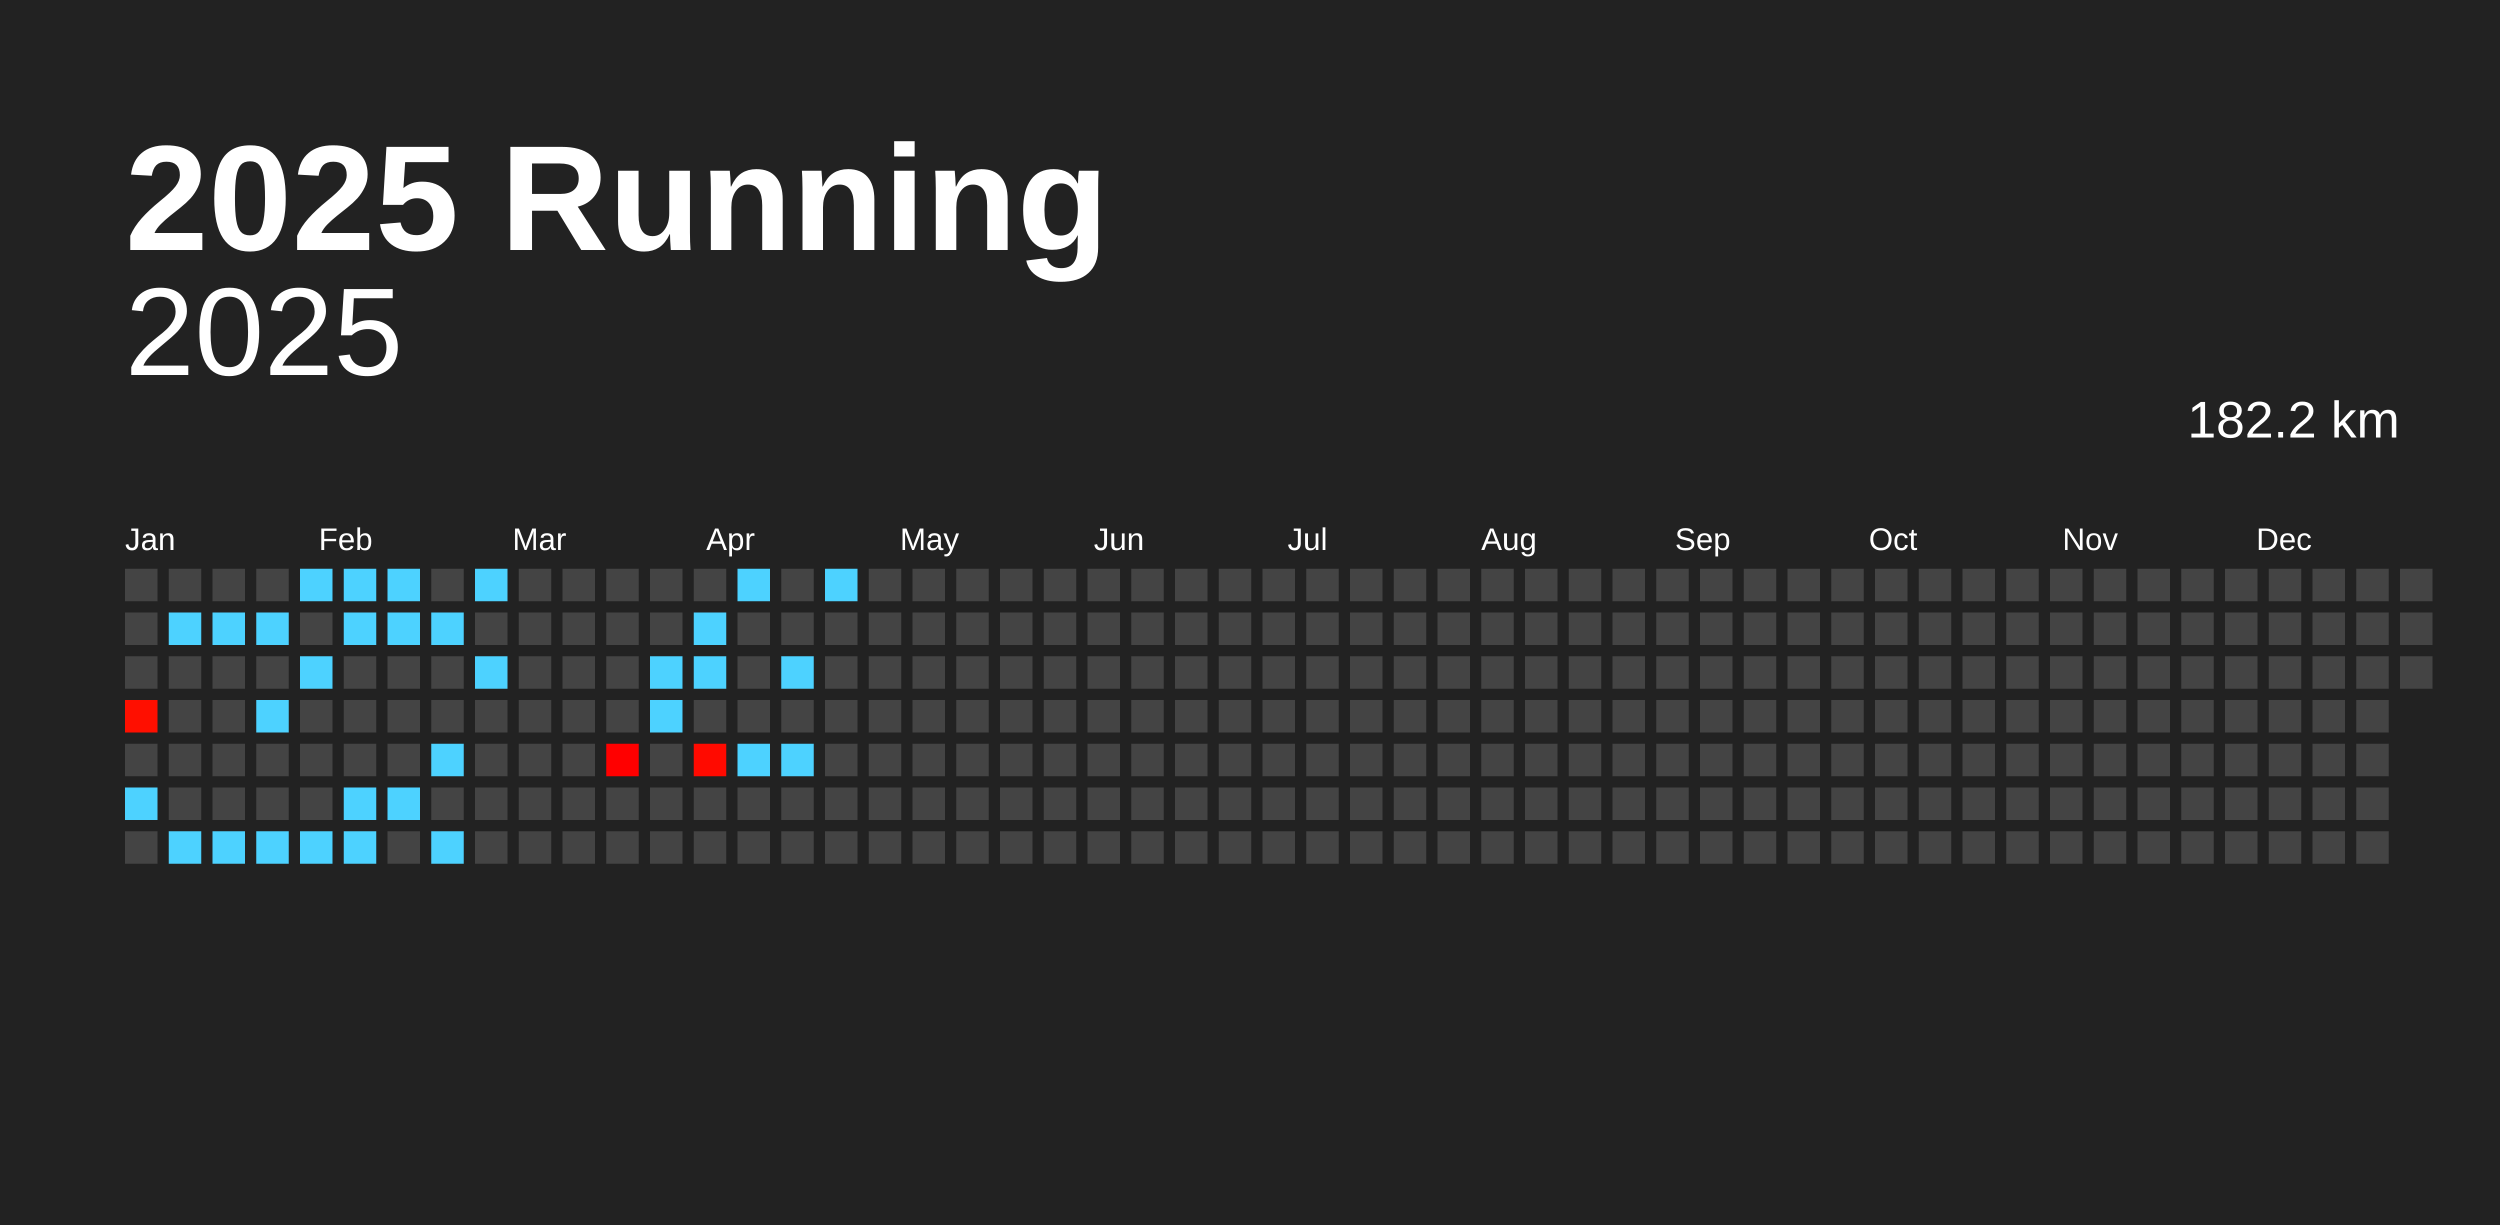
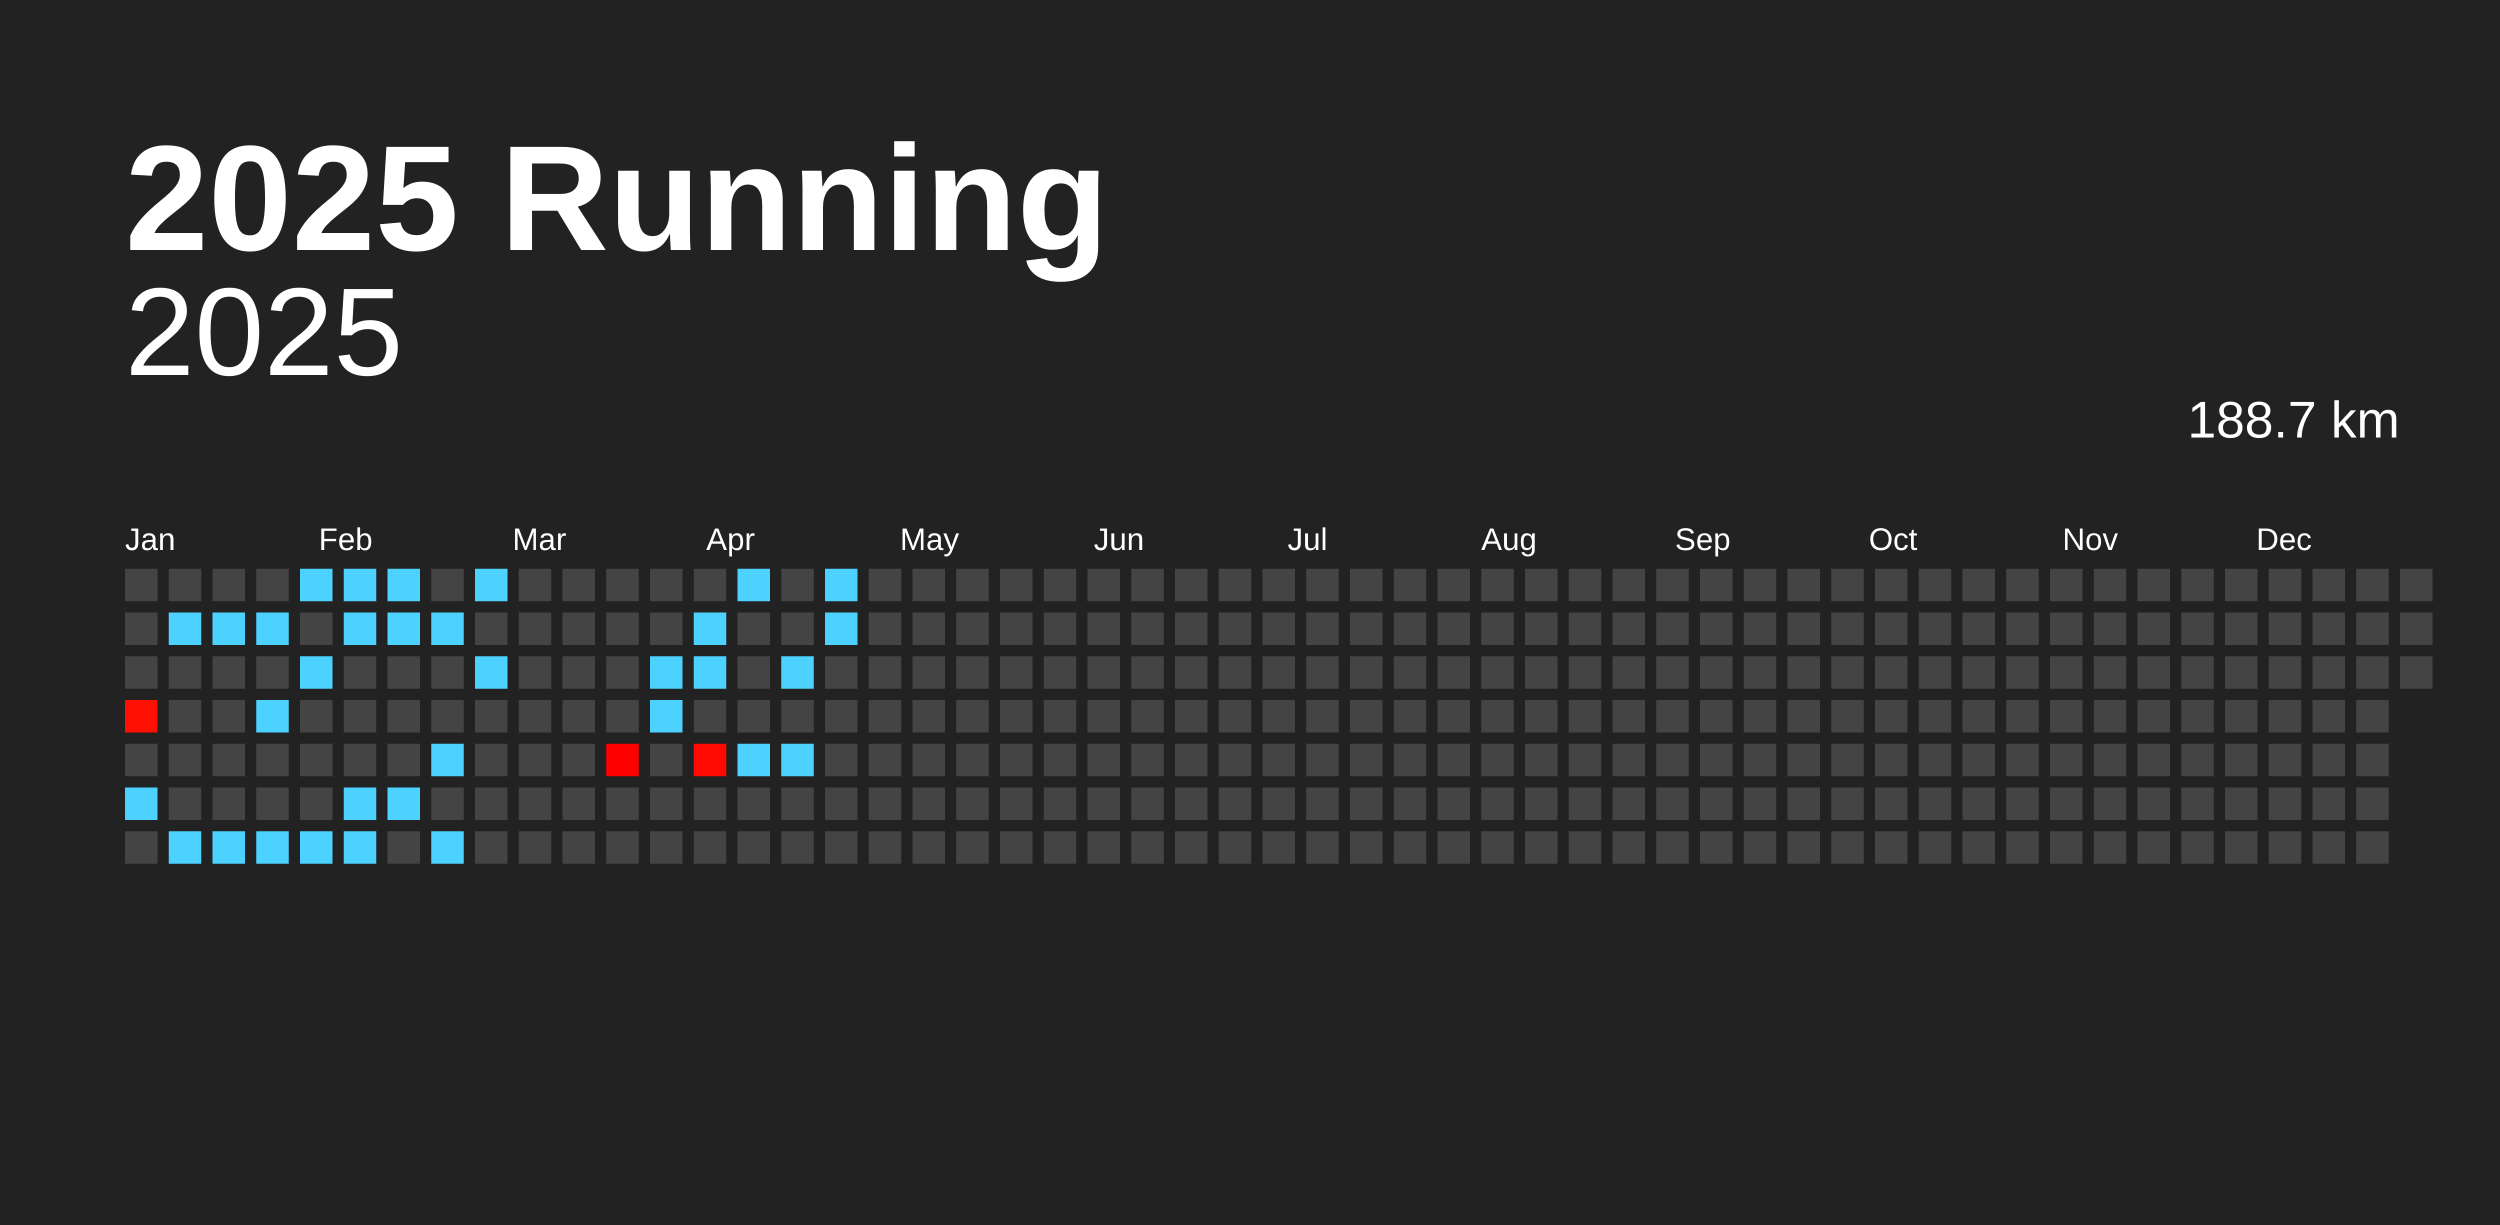
<svg xmlns="http://www.w3.org/2000/svg" baseProfile="full" height="98mm" version="1.1" viewBox="0,0,200,98" width="200mm">
  <defs />
  <rect fill="#222222" height="98" width="200" x="0" y="0" />
  <text fill="#FFFFFF" style="font-size:12px; font-family:Arial; font-weight:bold;" x="10" y="20">2025 Running</text>
  <text alignment-baseline="hanging" fill="#FFFFFF" style="font-size:10.0px; font-family:Arial;" x="10" y="30">2025</text>
-   <text alignment-baseline="hanging" fill="#FFFFFF" style="font-size:4.125px; font-family:Arial;" x="175" y="35">182.2 km</text>
+   <text alignment-baseline="hanging" fill="#FFFFFF" style="font-size:4.125px; font-family:Arial;" x="175" y="35">188.7 km</text>
  <text fill="#FFFFFF" style="font-size:2.5px; font-family:Arial" x="10.0" y="44">Jan</text>
  <text fill="#FFFFFF" style="font-size:2.5px; font-family:Arial" x="25.5" y="44">Feb</text>
  <text fill="#FFFFFF" style="font-size:2.5px; font-family:Arial" x="41.0" y="44">Mar</text>
  <text fill="#FFFFFF" style="font-size:2.5px; font-family:Arial" x="56.5" y="44">Apr</text>
  <text fill="#FFFFFF" style="font-size:2.5px; font-family:Arial" x="72.0" y="44">May</text>
  <text fill="#FFFFFF" style="font-size:2.5px; font-family:Arial" x="87.5" y="44">Jun</text>
  <text fill="#FFFFFF" style="font-size:2.5px; font-family:Arial" x="103.0" y="44">Jul</text>
  <text fill="#FFFFFF" style="font-size:2.5px; font-family:Arial" x="118.5" y="44">Aug</text>
  <text fill="#FFFFFF" style="font-size:2.5px; font-family:Arial" x="134.0" y="44">Sep</text>
  <text fill="#FFFFFF" style="font-size:2.5px; font-family:Arial" x="149.5" y="44">Oct</text>
  <text fill="#FFFFFF" style="font-size:2.5px; font-family:Arial" x="165.0" y="44">Nov</text>
  <text fill="#FFFFFF" style="font-size:2.5px; font-family:Arial" x="180.5" y="44">Dec</text>
  <rect fill="#444444" height="2.6" width="2.6" x="10.0" y="45.5" />
  <rect fill="#444444" height="2.6" width="2.6" x="10.0" y="49.0" />
  <rect fill="#444444" height="2.6" width="2.6" x="10.0" y="52.5" />
  <rect fill="#ff0f00" height="2.6" width="2.6" x="10.0" y="56.0" />
  <rect fill="#444444" height="2.6" width="2.6" x="10.0" y="59.5" />
  <rect fill="#4dd2ff" height="2.6" width="2.6" x="10.0" y="63.0" />
  <rect fill="#444444" height="2.6" width="2.6" x="10.0" y="66.5" />
  <rect fill="#444444" height="2.6" width="2.6" x="13.5" y="45.5" />
  <rect fill="#4dd2ff" height="2.6" width="2.6" x="13.5" y="49.0" />
  <rect fill="#444444" height="2.6" width="2.6" x="13.5" y="52.5" />
  <rect fill="#444444" height="2.6" width="2.6" x="13.5" y="56.0" />
  <rect fill="#444444" height="2.6" width="2.6" x="13.5" y="59.5" />
  <rect fill="#444444" height="2.6" width="2.6" x="13.5" y="63.0" />
  <rect fill="#4dd2ff" height="2.6" width="2.6" x="13.5" y="66.5" />
  <rect fill="#444444" height="2.6" width="2.6" x="17.0" y="45.5" />
  <rect fill="#4dd2ff" height="2.6" width="2.6" x="17.0" y="49.0" />
  <rect fill="#444444" height="2.6" width="2.6" x="17.0" y="52.5" />
  <rect fill="#444444" height="2.6" width="2.6" x="17.0" y="56.0" />
  <rect fill="#444444" height="2.6" width="2.6" x="17.0" y="59.5" />
  <rect fill="#444444" height="2.6" width="2.6" x="17.0" y="63.0" />
  <rect fill="#4dd2ff" height="2.6" width="2.6" x="17.0" y="66.5" />
  <rect fill="#444444" height="2.6" width="2.6" x="20.5" y="45.5" />
  <rect fill="#4dd2ff" height="2.6" width="2.6" x="20.5" y="49.0" />
  <rect fill="#444444" height="2.6" width="2.6" x="20.5" y="52.5" />
  <rect fill="#4dd2ff" height="2.6" width="2.6" x="20.5" y="56.0" />
  <rect fill="#444444" height="2.6" width="2.6" x="20.5" y="59.5" />
  <rect fill="#444444" height="2.6" width="2.6" x="20.5" y="63.0" />
  <rect fill="#4dd2ff" height="2.6" width="2.6" x="20.5" y="66.5" />
  <rect fill="#4dd2ff" height="2.6" width="2.6" x="24.0" y="45.5" />
  <rect fill="#444444" height="2.6" width="2.6" x="24.0" y="49.0" />
  <rect fill="#4dd2ff" height="2.6" width="2.6" x="24.0" y="52.5" />
  <rect fill="#444444" height="2.6" width="2.6" x="24.0" y="56.0" />
  <rect fill="#444444" height="2.6" width="2.6" x="24.0" y="59.5" />
  <rect fill="#444444" height="2.6" width="2.6" x="24.0" y="63.0" />
  <rect fill="#4dd2ff" height="2.6" width="2.6" x="24.0" y="66.5" />
  <rect fill="#4dd2ff" height="2.6" width="2.6" x="27.5" y="45.5" />
  <rect fill="#4dd2ff" height="2.6" width="2.6" x="27.5" y="49.0" />
  <rect fill="#444444" height="2.6" width="2.6" x="27.5" y="52.5" />
  <rect fill="#444444" height="2.6" width="2.6" x="27.5" y="56.0" />
  <rect fill="#444444" height="2.6" width="2.6" x="27.5" y="59.5" />
  <rect fill="#4dd2ff" height="2.6" width="2.6" x="27.5" y="63.0" />
  <rect fill="#4dd2ff" height="2.6" width="2.6" x="27.5" y="66.5" />
  <rect fill="#4dd2ff" height="2.6" width="2.6" x="31.0" y="45.5" />
  <rect fill="#4dd2ff" height="2.6" width="2.6" x="31.0" y="49.0" />
  <rect fill="#444444" height="2.6" width="2.6" x="31.0" y="52.5" />
  <rect fill="#444444" height="2.6" width="2.6" x="31.0" y="56.0" />
  <rect fill="#444444" height="2.6" width="2.6" x="31.0" y="59.5" />
  <rect fill="#4dd2ff" height="2.6" width="2.6" x="31.0" y="63.0" />
  <rect fill="#444444" height="2.6" width="2.6" x="31.0" y="66.5" />
  <rect fill="#444444" height="2.6" width="2.6" x="34.5" y="45.5" />
  <rect fill="#4dd2ff" height="2.6" width="2.6" x="34.5" y="49.0" />
  <rect fill="#444444" height="2.6" width="2.6" x="34.5" y="52.5" />
  <rect fill="#444444" height="2.6" width="2.6" x="34.5" y="56.0" />
  <rect fill="#4dd2ff" height="2.6" width="2.6" x="34.5" y="59.5" />
  <rect fill="#444444" height="2.6" width="2.6" x="34.5" y="63.0" />
  <rect fill="#4dd2ff" height="2.6" width="2.6" x="34.5" y="66.5" />
  <rect fill="#4dd2ff" height="2.6" width="2.6" x="38.0" y="45.5" />
  <rect fill="#444444" height="2.6" width="2.6" x="38.0" y="49.0" />
  <rect fill="#4dd2ff" height="2.6" width="2.6" x="38.0" y="52.5" />
  <rect fill="#444444" height="2.6" width="2.6" x="38.0" y="56.0" />
  <rect fill="#444444" height="2.6" width="2.6" x="38.0" y="59.5" />
  <rect fill="#444444" height="2.6" width="2.6" x="38.0" y="63.0" />
  <rect fill="#444444" height="2.6" width="2.6" x="38.0" y="66.5" />
  <rect fill="#444444" height="2.6" width="2.6" x="41.5" y="45.5" />
  <rect fill="#444444" height="2.6" width="2.6" x="41.5" y="49.0" />
  <rect fill="#444444" height="2.6" width="2.6" x="41.5" y="52.5" />
  <rect fill="#444444" height="2.6" width="2.6" x="41.5" y="56.0" />
  <rect fill="#444444" height="2.6" width="2.6" x="41.5" y="59.5" />
  <rect fill="#444444" height="2.6" width="2.6" x="41.5" y="63.0" />
  <rect fill="#444444" height="2.6" width="2.6" x="41.5" y="66.5" />
  <rect fill="#444444" height="2.6" width="2.6" x="45.0" y="45.5" />
  <rect fill="#444444" height="2.6" width="2.6" x="45.0" y="49.0" />
  <rect fill="#444444" height="2.6" width="2.6" x="45.0" y="52.5" />
  <rect fill="#444444" height="2.6" width="2.6" x="45.0" y="56.0" />
  <rect fill="#444444" height="2.6" width="2.6" x="45.0" y="59.5" />
  <rect fill="#444444" height="2.6" width="2.6" x="45.0" y="63.0" />
  <rect fill="#444444" height="2.6" width="2.6" x="45.0" y="66.5" />
  <rect fill="#444444" height="2.6" width="2.6" x="48.5" y="45.5" />
  <rect fill="#444444" height="2.6" width="2.6" x="48.5" y="49.0" />
  <rect fill="#444444" height="2.6" width="2.6" x="48.5" y="52.5" />
  <rect fill="#444444" height="2.6" width="2.6" x="48.5" y="56.0" />
  <rect fill="#ff0000" height="2.6" width="2.6" x="48.5" y="59.5" />
  <rect fill="#444444" height="2.6" width="2.6" x="48.5" y="63.0" />
  <rect fill="#444444" height="2.6" width="2.6" x="48.5" y="66.5" />
  <rect fill="#444444" height="2.6" width="2.6" x="52.0" y="45.5" />
  <rect fill="#444444" height="2.6" width="2.6" x="52.0" y="49.0" />
  <rect fill="#4dd2ff" height="2.6" width="2.6" x="52.0" y="52.5" />
  <rect fill="#4dd2ff" height="2.6" width="2.6" x="52.0" y="56.0" />
  <rect fill="#444444" height="2.6" width="2.6" x="52.0" y="59.5" />
  <rect fill="#444444" height="2.6" width="2.6" x="52.0" y="63.0" />
  <rect fill="#444444" height="2.6" width="2.6" x="52.0" y="66.5" />
  <rect fill="#444444" height="2.6" width="2.6" x="55.5" y="45.5" />
  <rect fill="#4dd2ff" height="2.6" width="2.6" x="55.5" y="49.0" />
  <rect fill="#4dd2ff" height="2.6" width="2.6" x="55.5" y="52.5" />
  <rect fill="#444444" height="2.6" width="2.6" x="55.5" y="56.0" />
  <rect fill="#ff0a00" height="2.6" width="2.6" x="55.5" y="59.5" />
  <rect fill="#444444" height="2.6" width="2.6" x="55.5" y="63.0" />
  <rect fill="#444444" height="2.6" width="2.6" x="55.5" y="66.5" />
  <rect fill="#4dd2ff" height="2.6" width="2.6" x="59.0" y="45.5" />
  <rect fill="#444444" height="2.6" width="2.6" x="59.0" y="49.0" />
  <rect fill="#444444" height="2.6" width="2.6" x="59.0" y="52.5" />
  <rect fill="#444444" height="2.6" width="2.6" x="59.0" y="56.0" />
  <rect fill="#4dd2ff" height="2.6" width="2.6" x="59.0" y="59.5" />
  <rect fill="#444444" height="2.6" width="2.6" x="59.0" y="63.0" />
  <rect fill="#444444" height="2.6" width="2.6" x="59.0" y="66.5" />
  <rect fill="#444444" height="2.6" width="2.6" x="62.5" y="45.5" />
  <rect fill="#444444" height="2.6" width="2.6" x="62.5" y="49.0" />
  <rect fill="#4dd2ff" height="2.6" width="2.6" x="62.5" y="52.5" />
  <rect fill="#444444" height="2.6" width="2.6" x="62.5" y="56.0" />
  <rect fill="#4dd2ff" height="2.6" width="2.6" x="62.5" y="59.5" />
  <rect fill="#444444" height="2.6" width="2.6" x="62.5" y="63.0" />
  <rect fill="#444444" height="2.6" width="2.6" x="62.5" y="66.5" />
  <rect fill="#4dd2ff" height="2.6" width="2.6" x="66.0" y="45.5" />
-   <rect fill="#444444" height="2.6" width="2.6" x="66.0" y="49.0" />
+   <rect fill="#4dd2ff" height="2.6" width="2.6" x="66.0" y="49.0" />
  <rect fill="#444444" height="2.6" width="2.6" x="66.0" y="52.5" />
  <rect fill="#444444" height="2.6" width="2.6" x="66.0" y="56.0" />
  <rect fill="#444444" height="2.6" width="2.6" x="66.0" y="59.5" />
  <rect fill="#444444" height="2.6" width="2.6" x="66.0" y="63.0" />
  <rect fill="#444444" height="2.6" width="2.6" x="66.0" y="66.5" />
  <rect fill="#444444" height="2.6" width="2.6" x="69.5" y="45.5" />
  <rect fill="#444444" height="2.6" width="2.6" x="69.5" y="49.0" />
  <rect fill="#444444" height="2.6" width="2.6" x="69.5" y="52.5" />
  <rect fill="#444444" height="2.6" width="2.6" x="69.5" y="56.0" />
  <rect fill="#444444" height="2.6" width="2.6" x="69.5" y="59.5" />
  <rect fill="#444444" height="2.6" width="2.6" x="69.5" y="63.0" />
  <rect fill="#444444" height="2.6" width="2.6" x="69.5" y="66.5" />
  <rect fill="#444444" height="2.6" width="2.6" x="73.0" y="45.5" />
  <rect fill="#444444" height="2.6" width="2.6" x="73.0" y="49.0" />
  <rect fill="#444444" height="2.6" width="2.6" x="73.0" y="52.5" />
  <rect fill="#444444" height="2.6" width="2.6" x="73.0" y="56.0" />
  <rect fill="#444444" height="2.6" width="2.6" x="73.0" y="59.5" />
  <rect fill="#444444" height="2.6" width="2.6" x="73.0" y="63.0" />
  <rect fill="#444444" height="2.6" width="2.6" x="73.0" y="66.5" />
  <rect fill="#444444" height="2.6" width="2.6" x="76.5" y="45.5" />
  <rect fill="#444444" height="2.6" width="2.6" x="76.5" y="49.0" />
  <rect fill="#444444" height="2.6" width="2.6" x="76.5" y="52.5" />
  <rect fill="#444444" height="2.6" width="2.6" x="76.5" y="56.0" />
  <rect fill="#444444" height="2.6" width="2.6" x="76.5" y="59.5" />
  <rect fill="#444444" height="2.6" width="2.6" x="76.5" y="63.0" />
  <rect fill="#444444" height="2.6" width="2.6" x="76.5" y="66.5" />
  <rect fill="#444444" height="2.6" width="2.6" x="80.0" y="45.5" />
  <rect fill="#444444" height="2.6" width="2.6" x="80.0" y="49.0" />
  <rect fill="#444444" height="2.6" width="2.6" x="80.0" y="52.5" />
  <rect fill="#444444" height="2.6" width="2.6" x="80.0" y="56.0" />
  <rect fill="#444444" height="2.6" width="2.6" x="80.0" y="59.5" />
  <rect fill="#444444" height="2.6" width="2.6" x="80.0" y="63.0" />
  <rect fill="#444444" height="2.6" width="2.6" x="80.0" y="66.5" />
  <rect fill="#444444" height="2.6" width="2.6" x="83.5" y="45.5" />
  <rect fill="#444444" height="2.6" width="2.6" x="83.5" y="49.0" />
  <rect fill="#444444" height="2.6" width="2.6" x="83.5" y="52.5" />
  <rect fill="#444444" height="2.6" width="2.6" x="83.5" y="56.0" />
  <rect fill="#444444" height="2.6" width="2.6" x="83.5" y="59.5" />
  <rect fill="#444444" height="2.6" width="2.6" x="83.5" y="63.0" />
  <rect fill="#444444" height="2.6" width="2.6" x="83.5" y="66.5" />
  <rect fill="#444444" height="2.6" width="2.6" x="87.0" y="45.5" />
  <rect fill="#444444" height="2.6" width="2.6" x="87.0" y="49.0" />
  <rect fill="#444444" height="2.6" width="2.6" x="87.0" y="52.5" />
  <rect fill="#444444" height="2.6" width="2.6" x="87.0" y="56.0" />
  <rect fill="#444444" height="2.6" width="2.6" x="87.0" y="59.5" />
  <rect fill="#444444" height="2.6" width="2.6" x="87.0" y="63.0" />
  <rect fill="#444444" height="2.6" width="2.6" x="87.0" y="66.5" />
  <rect fill="#444444" height="2.6" width="2.6" x="90.5" y="45.5" />
  <rect fill="#444444" height="2.6" width="2.6" x="90.5" y="49.0" />
  <rect fill="#444444" height="2.6" width="2.6" x="90.5" y="52.5" />
  <rect fill="#444444" height="2.6" width="2.6" x="90.5" y="56.0" />
  <rect fill="#444444" height="2.6" width="2.6" x="90.5" y="59.5" />
  <rect fill="#444444" height="2.6" width="2.6" x="90.5" y="63.0" />
  <rect fill="#444444" height="2.6" width="2.6" x="90.5" y="66.5" />
  <rect fill="#444444" height="2.6" width="2.6" x="94.0" y="45.5" />
  <rect fill="#444444" height="2.6" width="2.6" x="94.0" y="49.0" />
  <rect fill="#444444" height="2.6" width="2.6" x="94.0" y="52.5" />
  <rect fill="#444444" height="2.6" width="2.6" x="94.0" y="56.0" />
  <rect fill="#444444" height="2.6" width="2.6" x="94.0" y="59.5" />
  <rect fill="#444444" height="2.6" width="2.6" x="94.0" y="63.0" />
  <rect fill="#444444" height="2.6" width="2.6" x="94.0" y="66.5" />
  <rect fill="#444444" height="2.6" width="2.6" x="97.5" y="45.5" />
  <rect fill="#444444" height="2.6" width="2.6" x="97.5" y="49.0" />
  <rect fill="#444444" height="2.6" width="2.6" x="97.5" y="52.5" />
  <rect fill="#444444" height="2.6" width="2.6" x="97.5" y="56.0" />
  <rect fill="#444444" height="2.6" width="2.6" x="97.5" y="59.5" />
  <rect fill="#444444" height="2.6" width="2.6" x="97.5" y="63.0" />
  <rect fill="#444444" height="2.6" width="2.6" x="97.5" y="66.5" />
  <rect fill="#444444" height="2.6" width="2.6" x="101.0" y="45.5" />
  <rect fill="#444444" height="2.6" width="2.6" x="101.0" y="49.0" />
  <rect fill="#444444" height="2.6" width="2.6" x="101.0" y="52.5" />
  <rect fill="#444444" height="2.6" width="2.6" x="101.0" y="56.0" />
  <rect fill="#444444" height="2.6" width="2.6" x="101.0" y="59.5" />
  <rect fill="#444444" height="2.6" width="2.6" x="101.0" y="63.0" />
  <rect fill="#444444" height="2.6" width="2.6" x="101.0" y="66.5" />
  <rect fill="#444444" height="2.6" width="2.6" x="104.5" y="45.5" />
  <rect fill="#444444" height="2.6" width="2.6" x="104.5" y="49.0" />
  <rect fill="#444444" height="2.6" width="2.6" x="104.5" y="52.5" />
  <rect fill="#444444" height="2.6" width="2.6" x="104.5" y="56.0" />
  <rect fill="#444444" height="2.6" width="2.6" x="104.5" y="59.5" />
  <rect fill="#444444" height="2.6" width="2.6" x="104.5" y="63.0" />
  <rect fill="#444444" height="2.6" width="2.6" x="104.5" y="66.5" />
  <rect fill="#444444" height="2.6" width="2.6" x="108.0" y="45.5" />
  <rect fill="#444444" height="2.6" width="2.6" x="108.0" y="49.0" />
  <rect fill="#444444" height="2.6" width="2.6" x="108.0" y="52.5" />
  <rect fill="#444444" height="2.6" width="2.6" x="108.0" y="56.0" />
  <rect fill="#444444" height="2.6" width="2.6" x="108.0" y="59.5" />
  <rect fill="#444444" height="2.6" width="2.6" x="108.0" y="63.0" />
  <rect fill="#444444" height="2.6" width="2.6" x="108.0" y="66.5" />
  <rect fill="#444444" height="2.6" width="2.6" x="111.5" y="45.5" />
  <rect fill="#444444" height="2.6" width="2.6" x="111.5" y="49.0" />
  <rect fill="#444444" height="2.6" width="2.6" x="111.5" y="52.5" />
  <rect fill="#444444" height="2.6" width="2.6" x="111.5" y="56.0" />
  <rect fill="#444444" height="2.6" width="2.6" x="111.5" y="59.5" />
  <rect fill="#444444" height="2.6" width="2.6" x="111.5" y="63.0" />
  <rect fill="#444444" height="2.6" width="2.6" x="111.5" y="66.5" />
  <rect fill="#444444" height="2.6" width="2.6" x="115.0" y="45.5" />
  <rect fill="#444444" height="2.6" width="2.6" x="115.0" y="49.0" />
  <rect fill="#444444" height="2.6" width="2.6" x="115.0" y="52.5" />
  <rect fill="#444444" height="2.6" width="2.6" x="115.0" y="56.0" />
  <rect fill="#444444" height="2.6" width="2.6" x="115.0" y="59.5" />
  <rect fill="#444444" height="2.6" width="2.6" x="115.0" y="63.0" />
  <rect fill="#444444" height="2.6" width="2.6" x="115.0" y="66.5" />
  <rect fill="#444444" height="2.6" width="2.6" x="118.5" y="45.5" />
  <rect fill="#444444" height="2.6" width="2.6" x="118.5" y="49.0" />
  <rect fill="#444444" height="2.6" width="2.6" x="118.5" y="52.5" />
  <rect fill="#444444" height="2.6" width="2.6" x="118.5" y="56.0" />
  <rect fill="#444444" height="2.6" width="2.6" x="118.5" y="59.5" />
  <rect fill="#444444" height="2.6" width="2.6" x="118.5" y="63.0" />
  <rect fill="#444444" height="2.6" width="2.6" x="118.5" y="66.5" />
  <rect fill="#444444" height="2.6" width="2.6" x="122.0" y="45.5" />
  <rect fill="#444444" height="2.6" width="2.6" x="122.0" y="49.0" />
  <rect fill="#444444" height="2.6" width="2.6" x="122.0" y="52.5" />
  <rect fill="#444444" height="2.6" width="2.6" x="122.0" y="56.0" />
  <rect fill="#444444" height="2.6" width="2.6" x="122.0" y="59.5" />
  <rect fill="#444444" height="2.6" width="2.6" x="122.0" y="63.0" />
  <rect fill="#444444" height="2.6" width="2.6" x="122.0" y="66.5" />
  <rect fill="#444444" height="2.6" width="2.6" x="125.5" y="45.5" />
  <rect fill="#444444" height="2.6" width="2.6" x="125.5" y="49.0" />
  <rect fill="#444444" height="2.6" width="2.6" x="125.5" y="52.5" />
  <rect fill="#444444" height="2.6" width="2.6" x="125.5" y="56.0" />
  <rect fill="#444444" height="2.6" width="2.6" x="125.5" y="59.5" />
  <rect fill="#444444" height="2.6" width="2.6" x="125.5" y="63.0" />
  <rect fill="#444444" height="2.6" width="2.6" x="125.5" y="66.5" />
  <rect fill="#444444" height="2.6" width="2.6" x="129.0" y="45.5" />
  <rect fill="#444444" height="2.6" width="2.6" x="129.0" y="49.0" />
  <rect fill="#444444" height="2.6" width="2.6" x="129.0" y="52.5" />
  <rect fill="#444444" height="2.6" width="2.6" x="129.0" y="56.0" />
  <rect fill="#444444" height="2.6" width="2.6" x="129.0" y="59.5" />
  <rect fill="#444444" height="2.6" width="2.6" x="129.0" y="63.0" />
  <rect fill="#444444" height="2.6" width="2.6" x="129.0" y="66.5" />
  <rect fill="#444444" height="2.6" width="2.6" x="132.5" y="45.5" />
  <rect fill="#444444" height="2.6" width="2.6" x="132.5" y="49.0" />
  <rect fill="#444444" height="2.6" width="2.6" x="132.5" y="52.5" />
  <rect fill="#444444" height="2.6" width="2.6" x="132.5" y="56.0" />
  <rect fill="#444444" height="2.6" width="2.6" x="132.5" y="59.5" />
  <rect fill="#444444" height="2.6" width="2.6" x="132.5" y="63.0" />
  <rect fill="#444444" height="2.6" width="2.6" x="132.5" y="66.5" />
  <rect fill="#444444" height="2.6" width="2.6" x="136.0" y="45.5" />
  <rect fill="#444444" height="2.6" width="2.6" x="136.0" y="49.0" />
  <rect fill="#444444" height="2.6" width="2.6" x="136.0" y="52.5" />
  <rect fill="#444444" height="2.6" width="2.6" x="136.0" y="56.0" />
  <rect fill="#444444" height="2.6" width="2.6" x="136.0" y="59.5" />
  <rect fill="#444444" height="2.6" width="2.6" x="136.0" y="63.0" />
  <rect fill="#444444" height="2.6" width="2.6" x="136.0" y="66.5" />
  <rect fill="#444444" height="2.6" width="2.6" x="139.5" y="45.5" />
  <rect fill="#444444" height="2.6" width="2.6" x="139.5" y="49.0" />
  <rect fill="#444444" height="2.6" width="2.6" x="139.5" y="52.5" />
  <rect fill="#444444" height="2.6" width="2.6" x="139.5" y="56.0" />
  <rect fill="#444444" height="2.6" width="2.6" x="139.5" y="59.5" />
  <rect fill="#444444" height="2.6" width="2.6" x="139.5" y="63.0" />
  <rect fill="#444444" height="2.6" width="2.6" x="139.5" y="66.5" />
  <rect fill="#444444" height="2.6" width="2.6" x="143.0" y="45.5" />
  <rect fill="#444444" height="2.6" width="2.6" x="143.0" y="49.0" />
  <rect fill="#444444" height="2.6" width="2.6" x="143.0" y="52.5" />
  <rect fill="#444444" height="2.6" width="2.6" x="143.0" y="56.0" />
  <rect fill="#444444" height="2.6" width="2.6" x="143.0" y="59.5" />
  <rect fill="#444444" height="2.6" width="2.6" x="143.0" y="63.0" />
  <rect fill="#444444" height="2.6" width="2.6" x="143.0" y="66.5" />
  <rect fill="#444444" height="2.6" width="2.6" x="146.5" y="45.5" />
  <rect fill="#444444" height="2.6" width="2.6" x="146.5" y="49.0" />
  <rect fill="#444444" height="2.6" width="2.6" x="146.5" y="52.5" />
  <rect fill="#444444" height="2.6" width="2.6" x="146.5" y="56.0" />
  <rect fill="#444444" height="2.6" width="2.6" x="146.5" y="59.5" />
  <rect fill="#444444" height="2.6" width="2.6" x="146.5" y="63.0" />
  <rect fill="#444444" height="2.6" width="2.6" x="146.5" y="66.5" />
  <rect fill="#444444" height="2.6" width="2.6" x="150.0" y="45.5" />
  <rect fill="#444444" height="2.6" width="2.6" x="150.0" y="49.0" />
  <rect fill="#444444" height="2.6" width="2.6" x="150.0" y="52.5" />
  <rect fill="#444444" height="2.6" width="2.6" x="150.0" y="56.0" />
  <rect fill="#444444" height="2.6" width="2.6" x="150.0" y="59.5" />
  <rect fill="#444444" height="2.6" width="2.6" x="150.0" y="63.0" />
  <rect fill="#444444" height="2.6" width="2.6" x="150.0" y="66.5" />
  <rect fill="#444444" height="2.6" width="2.6" x="153.5" y="45.5" />
  <rect fill="#444444" height="2.6" width="2.6" x="153.5" y="49.0" />
  <rect fill="#444444" height="2.6" width="2.6" x="153.5" y="52.5" />
  <rect fill="#444444" height="2.6" width="2.6" x="153.5" y="56.0" />
  <rect fill="#444444" height="2.6" width="2.6" x="153.5" y="59.5" />
  <rect fill="#444444" height="2.6" width="2.6" x="153.5" y="63.0" />
  <rect fill="#444444" height="2.6" width="2.6" x="153.5" y="66.5" />
  <rect fill="#444444" height="2.6" width="2.6" x="157.0" y="45.5" />
  <rect fill="#444444" height="2.6" width="2.6" x="157.0" y="49.0" />
  <rect fill="#444444" height="2.6" width="2.6" x="157.0" y="52.5" />
  <rect fill="#444444" height="2.6" width="2.6" x="157.0" y="56.0" />
  <rect fill="#444444" height="2.6" width="2.6" x="157.0" y="59.5" />
  <rect fill="#444444" height="2.6" width="2.6" x="157.0" y="63.0" />
  <rect fill="#444444" height="2.6" width="2.6" x="157.0" y="66.5" />
  <rect fill="#444444" height="2.6" width="2.6" x="160.5" y="45.5" />
  <rect fill="#444444" height="2.6" width="2.6" x="160.5" y="49.0" />
  <rect fill="#444444" height="2.6" width="2.6" x="160.5" y="52.5" />
  <rect fill="#444444" height="2.6" width="2.6" x="160.5" y="56.0" />
  <rect fill="#444444" height="2.6" width="2.6" x="160.5" y="59.5" />
  <rect fill="#444444" height="2.6" width="2.6" x="160.5" y="63.0" />
  <rect fill="#444444" height="2.6" width="2.6" x="160.5" y="66.5" />
  <rect fill="#444444" height="2.6" width="2.6" x="164.0" y="45.5" />
  <rect fill="#444444" height="2.6" width="2.6" x="164.0" y="49.0" />
  <rect fill="#444444" height="2.6" width="2.6" x="164.0" y="52.5" />
  <rect fill="#444444" height="2.6" width="2.6" x="164.0" y="56.0" />
  <rect fill="#444444" height="2.6" width="2.6" x="164.0" y="59.5" />
  <rect fill="#444444" height="2.6" width="2.6" x="164.0" y="63.0" />
  <rect fill="#444444" height="2.6" width="2.6" x="164.0" y="66.5" />
  <rect fill="#444444" height="2.6" width="2.6" x="167.5" y="45.5" />
  <rect fill="#444444" height="2.6" width="2.6" x="167.5" y="49.0" />
  <rect fill="#444444" height="2.6" width="2.6" x="167.5" y="52.5" />
  <rect fill="#444444" height="2.6" width="2.6" x="167.5" y="56.0" />
  <rect fill="#444444" height="2.6" width="2.6" x="167.5" y="59.5" />
  <rect fill="#444444" height="2.6" width="2.6" x="167.5" y="63.0" />
  <rect fill="#444444" height="2.6" width="2.6" x="167.5" y="66.5" />
  <rect fill="#444444" height="2.6" width="2.6" x="171.0" y="45.5" />
  <rect fill="#444444" height="2.6" width="2.6" x="171.0" y="49.0" />
  <rect fill="#444444" height="2.6" width="2.6" x="171.0" y="52.5" />
  <rect fill="#444444" height="2.6" width="2.6" x="171.0" y="56.0" />
  <rect fill="#444444" height="2.6" width="2.6" x="171.0" y="59.5" />
  <rect fill="#444444" height="2.6" width="2.6" x="171.0" y="63.0" />
  <rect fill="#444444" height="2.6" width="2.6" x="171.0" y="66.5" />
  <rect fill="#444444" height="2.6" width="2.6" x="174.5" y="45.5" />
  <rect fill="#444444" height="2.6" width="2.6" x="174.5" y="49.0" />
  <rect fill="#444444" height="2.6" width="2.6" x="174.5" y="52.5" />
  <rect fill="#444444" height="2.6" width="2.6" x="174.5" y="56.0" />
  <rect fill="#444444" height="2.6" width="2.6" x="174.5" y="59.5" />
  <rect fill="#444444" height="2.6" width="2.6" x="174.5" y="63.0" />
  <rect fill="#444444" height="2.6" width="2.6" x="174.5" y="66.5" />
  <rect fill="#444444" height="2.6" width="2.6" x="178.0" y="45.5" />
  <rect fill="#444444" height="2.6" width="2.6" x="178.0" y="49.0" />
  <rect fill="#444444" height="2.6" width="2.6" x="178.0" y="52.5" />
  <rect fill="#444444" height="2.6" width="2.6" x="178.0" y="56.0" />
  <rect fill="#444444" height="2.6" width="2.6" x="178.0" y="59.5" />
  <rect fill="#444444" height="2.6" width="2.6" x="178.0" y="63.0" />
  <rect fill="#444444" height="2.6" width="2.6" x="178.0" y="66.5" />
  <rect fill="#444444" height="2.6" width="2.6" x="181.5" y="45.5" />
  <rect fill="#444444" height="2.6" width="2.6" x="181.5" y="49.0" />
  <rect fill="#444444" height="2.6" width="2.6" x="181.5" y="52.5" />
  <rect fill="#444444" height="2.6" width="2.6" x="181.5" y="56.0" />
  <rect fill="#444444" height="2.6" width="2.6" x="181.5" y="59.5" />
  <rect fill="#444444" height="2.6" width="2.6" x="181.5" y="63.0" />
  <rect fill="#444444" height="2.6" width="2.6" x="181.5" y="66.5" />
  <rect fill="#444444" height="2.6" width="2.6" x="185.0" y="45.5" />
  <rect fill="#444444" height="2.6" width="2.6" x="185.0" y="49.0" />
  <rect fill="#444444" height="2.6" width="2.6" x="185.0" y="52.5" />
  <rect fill="#444444" height="2.6" width="2.6" x="185.0" y="56.0" />
  <rect fill="#444444" height="2.6" width="2.6" x="185.0" y="59.5" />
  <rect fill="#444444" height="2.6" width="2.6" x="185.0" y="63.0" />
  <rect fill="#444444" height="2.6" width="2.6" x="185.0" y="66.5" />
  <rect fill="#444444" height="2.6" width="2.6" x="188.5" y="45.5" />
  <rect fill="#444444" height="2.6" width="2.6" x="188.5" y="49.0" />
  <rect fill="#444444" height="2.6" width="2.6" x="188.5" y="52.5" />
  <rect fill="#444444" height="2.6" width="2.6" x="188.5" y="56.0" />
  <rect fill="#444444" height="2.6" width="2.6" x="188.5" y="59.5" />
  <rect fill="#444444" height="2.6" width="2.6" x="188.5" y="63.0" />
  <rect fill="#444444" height="2.6" width="2.6" x="188.5" y="66.5" />
  <rect fill="#444444" height="2.6" width="2.6" x="192.0" y="45.5" />
  <rect fill="#444444" height="2.6" width="2.6" x="192.0" y="49.0" />
  <rect fill="#444444" height="2.6" width="2.6" x="192.0" y="52.5" />
</svg>
